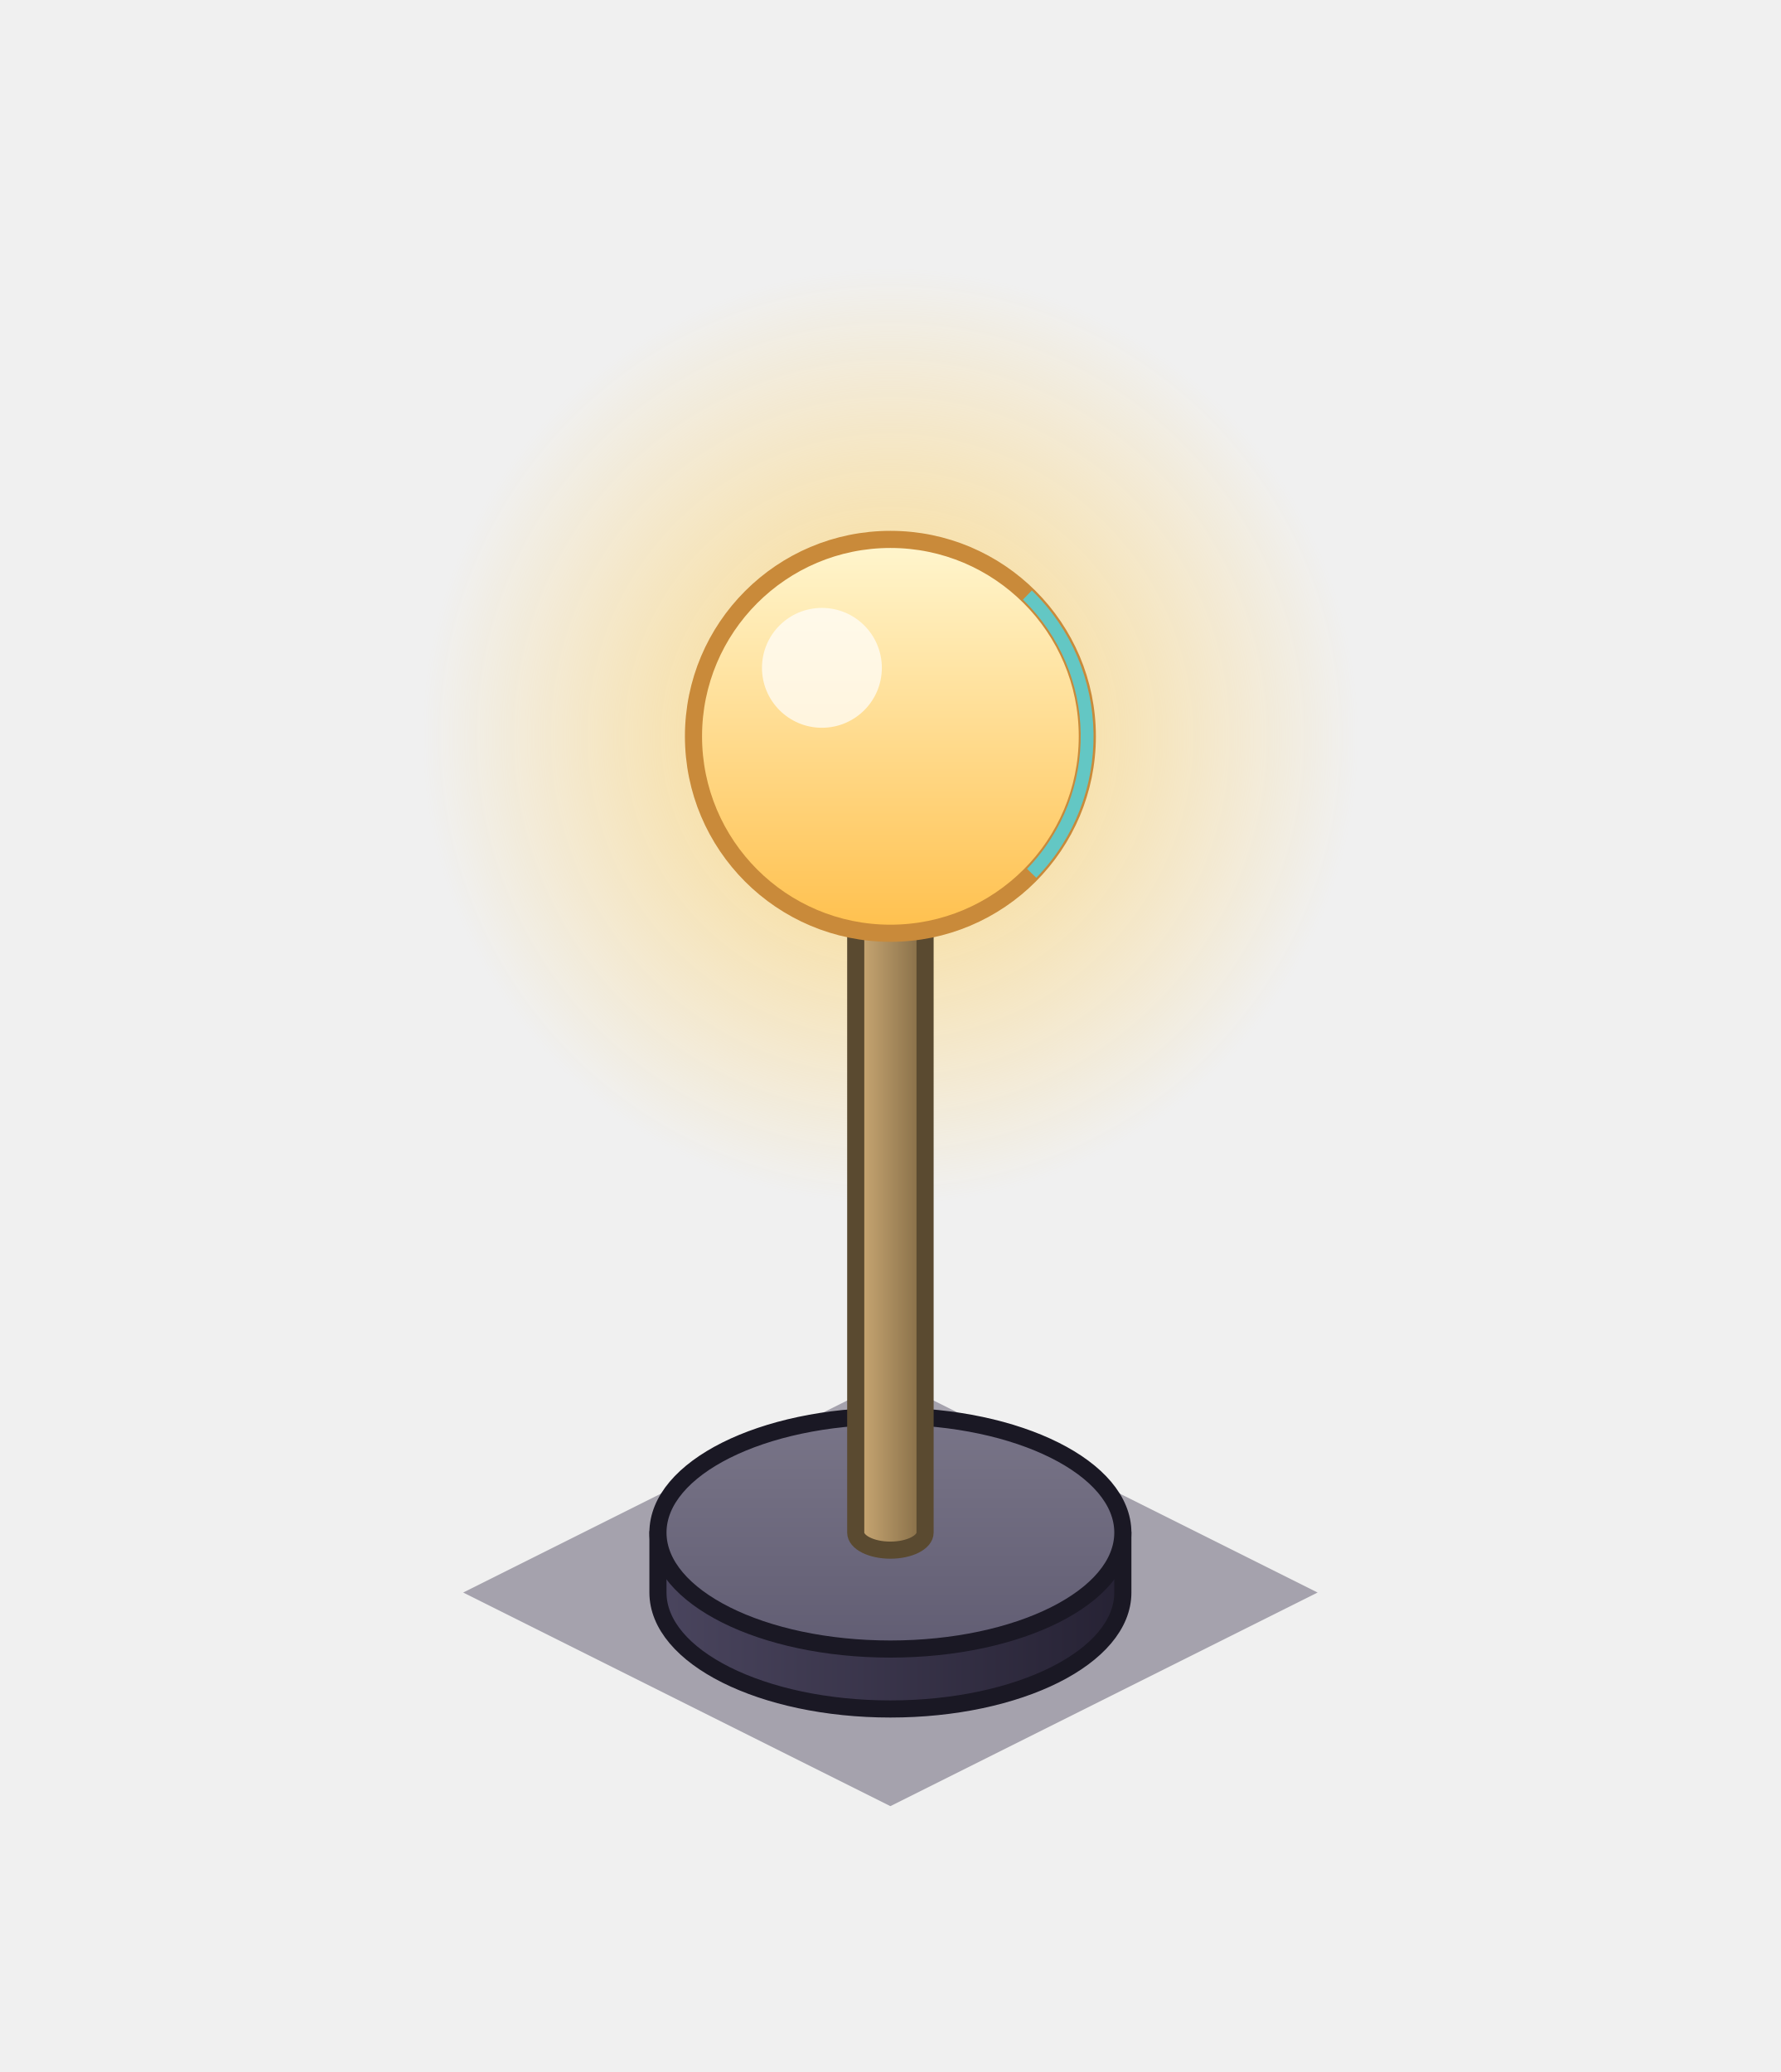
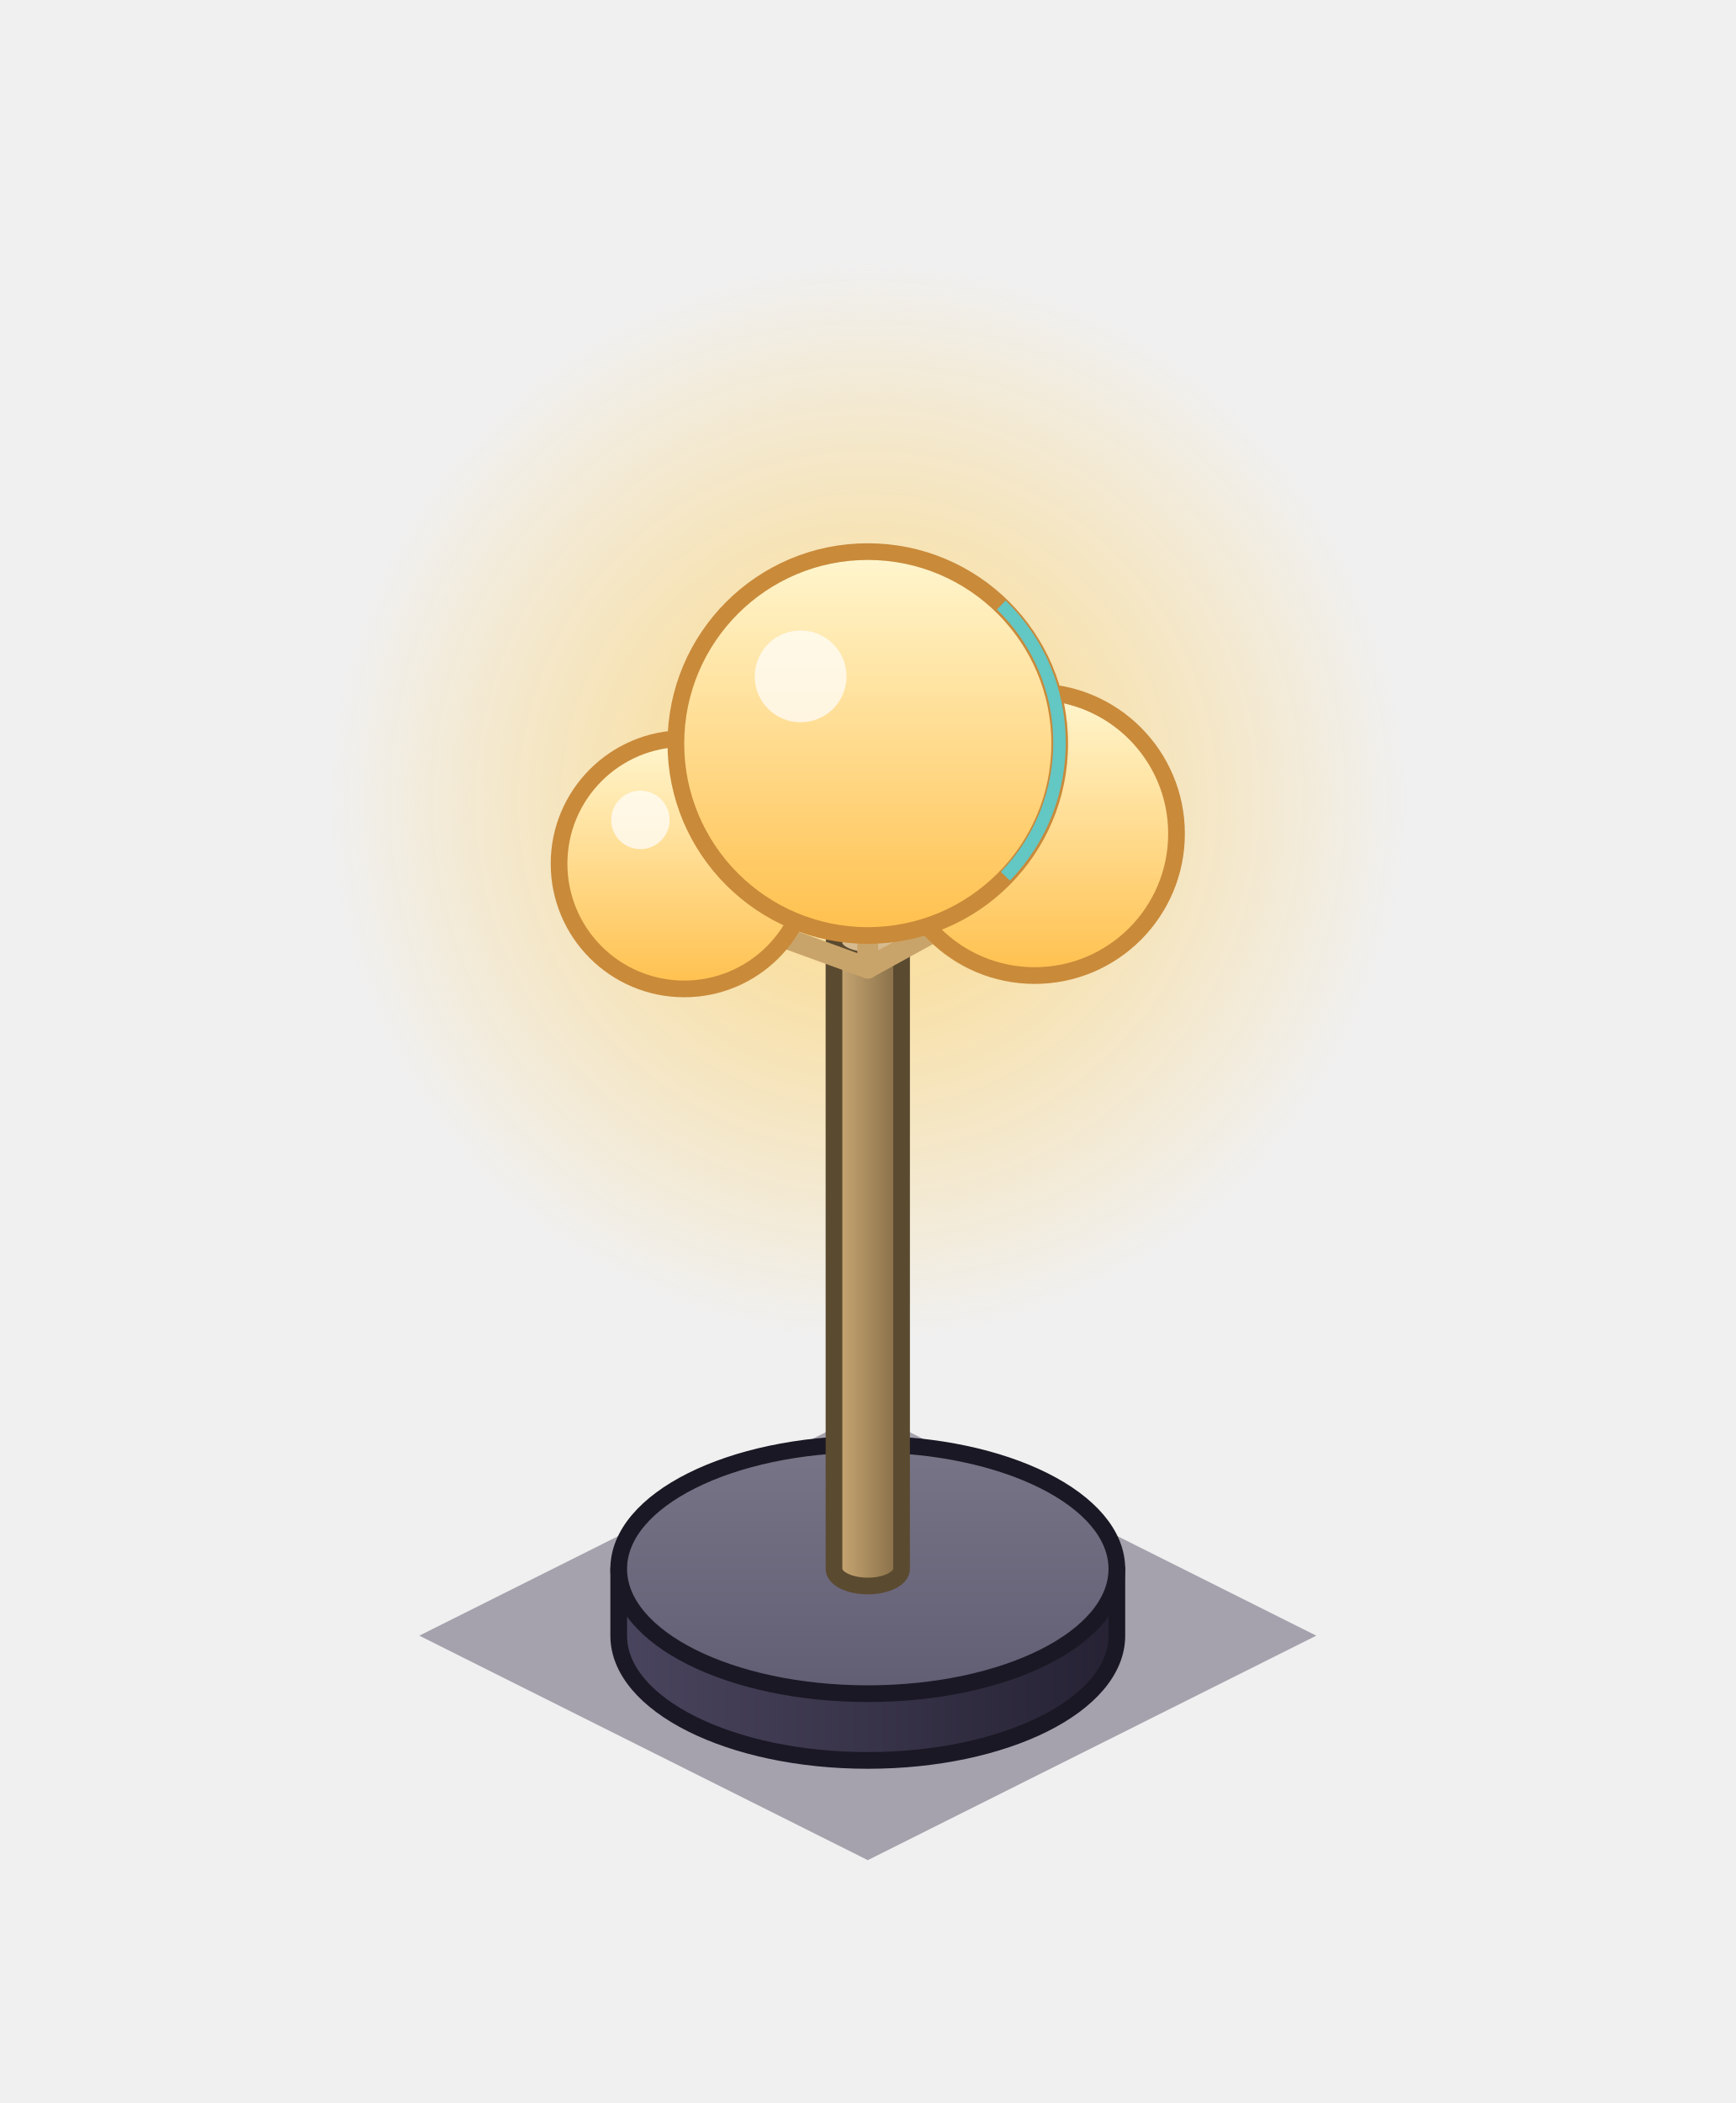
- <svg xmlns="http://www.w3.org/2000/svg" width="416" height="484" viewBox="0 0 416 484">
+ <svg xmlns="http://www.w3.org/2000/svg" width="416" height="504" viewBox="0 0 416 504">
  <defs>
    <radialGradient id="bubble_lamp_r1" r="0.50">
      <stop offset="0" stop-color="#ffd36b" stop-opacity="0.85" />
      <stop offset="1" stop-color="#ffd36b" stop-opacity="0" />
    </radialGradient>
    <linearGradient id="bubble_lamp_g2" x1="0" y1="0" x2="1" y2="0">
      <stop offset="0" stop-color="#4a455e" />
      <stop offset="1" stop-color="#262234" />
    </linearGradient>
    <linearGradient id="bubble_lamp_g3" x1="0" y1="0" x2="0" y2="1">
      <stop offset="0" stop-color="#797588" />
      <stop offset="1" stop-color="#615d73" />
    </linearGradient>
    <linearGradient id="bubble_lamp_g4" x1="0" y1="0" x2="1" y2="0">
      <stop offset="0" stop-color="#cdab76" />
      <stop offset="1" stop-color="#836b45" />
    </linearGradient>
    <linearGradient id="bubble_lamp_g5" x1="0" y1="0" x2="0" y2="1">
      <stop offset="0" stop-color="#dac19a" />
      <stop offset="1" stop-color="#d4b688" />
    </linearGradient>
    <linearGradient id="bubble_lamp_g6" x1="0" y1="0" x2="0" y2="1">
      <stop offset="0" stop-color="#fff6cf" />
      <stop offset="1" stop-color="#ffc04d" />
    </linearGradient>
+     <linearGradient id="bubble_lamp_g7" x1="0" y1="0" x2="0" y2="1">
+       <stop offset="0" stop-color="#fff6cf" />
+       <stop offset="1" stop-color="#ffc04d" />
+     </linearGradient>
+     <linearGradient id="bubble_lamp_g8" x1="0" y1="0" x2="0" y2="1">
+       <stop offset="0" stop-color="#fff6cf" />
+       <stop offset="1" stop-color="#ffc04d" />
+     </linearGradient>
  </defs>
  <g id="glow">
-     <circle cx="208.0" cy="172.0" r="110" fill="url(#bubble_lamp_r1)" />
+     <circle cx="208.0" cy="192.0" r="130" fill="url(#bubble_lamp_r1)" />
  </g>
  <g id="shadow">
-     <polygon points="208.0,322.1 307.8,372.0 208.0,421.9 108.2,372.0" fill="#1a1230" opacity="0.35" />
+     <polygon points="208.0,338.2 315.5,392.0 208.0,445.8 100.5,392.0" fill="#1a1230" opacity="0.35" />
  </g>
  <g id="lamp">
-     <path d="M 153.7 358.0 L 153.7 372.0 A 54.3 27.2 0 0 0 262.3 372.0 L 262.3 358.0 Z" fill="url(#bubble_lamp_g2)" stroke="#1a1824" stroke-width="4" stroke-linejoin="round" />
-     <ellipse cx="208.0" cy="358.0" rx="54.3" ry="27.2" fill="url(#bubble_lamp_g3)" stroke="#1a1824" stroke-width="4" opacity="1.00" />
-     <path d="M 199.9 208.0 L 199.9 358.0 A 8.1 4.1 0 0 0 216.1 358.0 L 216.1 208.0 Z" fill="url(#bubble_lamp_g4)" stroke="#5a4a30" stroke-width="4" stroke-linejoin="round" />
-     <ellipse cx="208.0" cy="208.0" rx="8.1" ry="4.1" fill="url(#bubble_lamp_g5)" stroke="#5a4a30" stroke-width="4" opacity="1.00" />
-     <circle cx="208.0" cy="172.0" r="46" fill="url(#bubble_lamp_g6)" stroke="#c98a3a" stroke-width="4" />
-     <circle cx="192.0" cy="156.0" r="14" fill="#ffffff" opacity="0.7" />
-     <path d="M 240.0 139.0 A 46 46 0 0 1 241.0 204.0" fill="none" stroke="#38e1ff" stroke-width="3" stroke-opacity="0.7" />
+     <path d="M 148.3 376.0 L 148.3 392.0 A 59.7 29.9 0 0 0 267.7 392.0 L 267.7 376.0 Z" fill="url(#bubble_lamp_g2)" stroke="#1a1824" stroke-width="4" stroke-linejoin="round" />
+     <ellipse cx="208.0" cy="376.0" rx="59.7" ry="29.9" fill="url(#bubble_lamp_g3)" stroke="#1a1824" stroke-width="4" opacity="1.00" />
+     <path d="M 199.9 226.0 L 199.9 376.0 A 8.1 4.1 0 0 0 216.1 376.0 L 216.1 226.0 Z" fill="url(#bubble_lamp_g4)" stroke="#5a4a30" stroke-width="4" stroke-linejoin="round" />
+     <ellipse cx="208.0" cy="226.0" rx="8.1" ry="4.1" fill="url(#bubble_lamp_g5)" stroke="#5a4a30" stroke-width="4" opacity="1.00" />
+     <path d="M 208.0 232.0 L 164.0 216.0" stroke="#c9a46a" stroke-width="5" stroke-linecap="round" />
+     <circle cx="164.0" cy="207.0" r="30" fill="url(#bubble_lamp_g6)" stroke="#c98a3a" stroke-width="4" />
+     <circle cx="153.5" cy="196.5" r="7" fill="#ffffff" opacity="0.7" />
+     <path d="M 208.0 232.0 L 248.0 210.0" stroke="#c9a46a" stroke-width="5" stroke-linecap="round" />
+     <circle cx="248.0" cy="199.8" r="34" fill="url(#bubble_lamp_g7)" stroke="#c98a3a" stroke-width="4" />
+     <circle cx="236.1" cy="187.9" r="8" fill="#ffffff" opacity="0.7" />
+     <path d="M 208.0 232.0 L 208.0 192.0" stroke="#c9a46a" stroke-width="5" stroke-linecap="round" />
+     <circle cx="208.0" cy="178.2" r="46" fill="url(#bubble_lamp_g8)" stroke="#c98a3a" stroke-width="4" />
+     <circle cx="191.9" cy="162.1" r="11" fill="#ffffff" opacity="0.7" />
+     <path d="M 240.0 145.0 A 46 46 0 0 1 241.0 210.0" fill="none" stroke="#38e1ff" stroke-width="3" stroke-opacity="0.7" />
  </g>
</svg>
